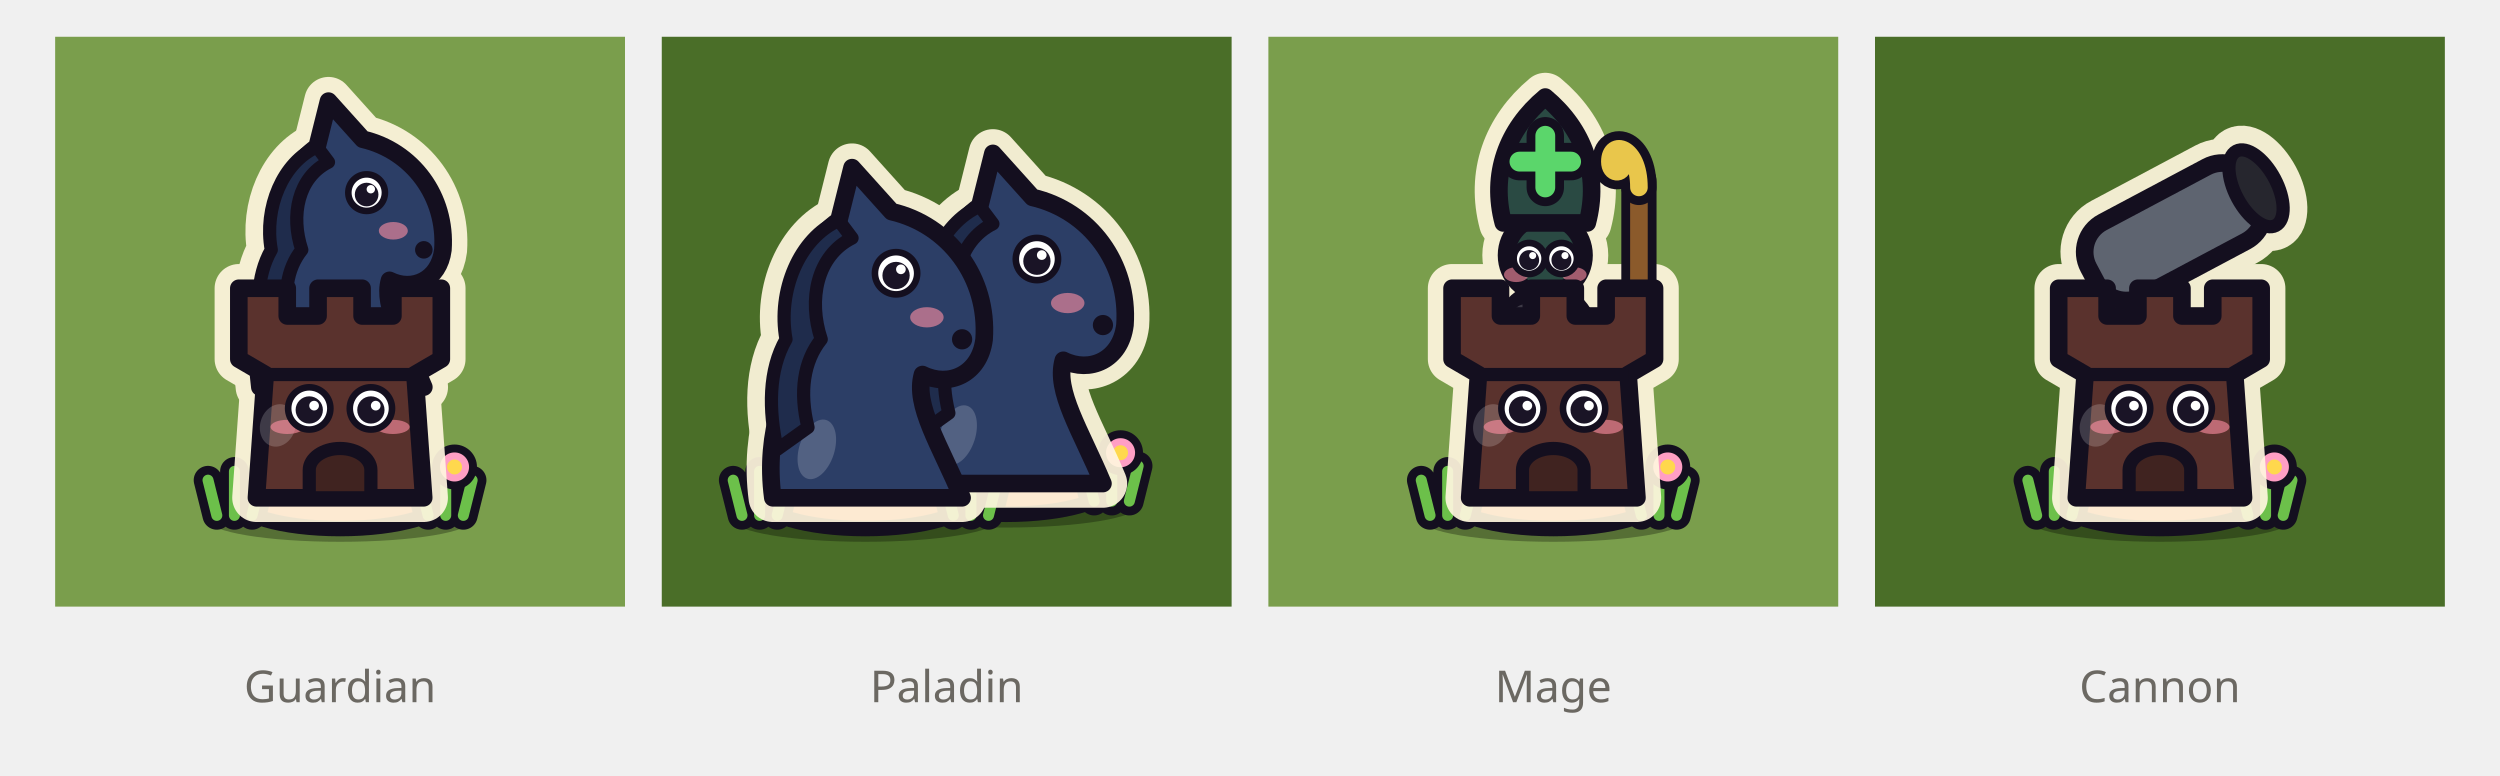
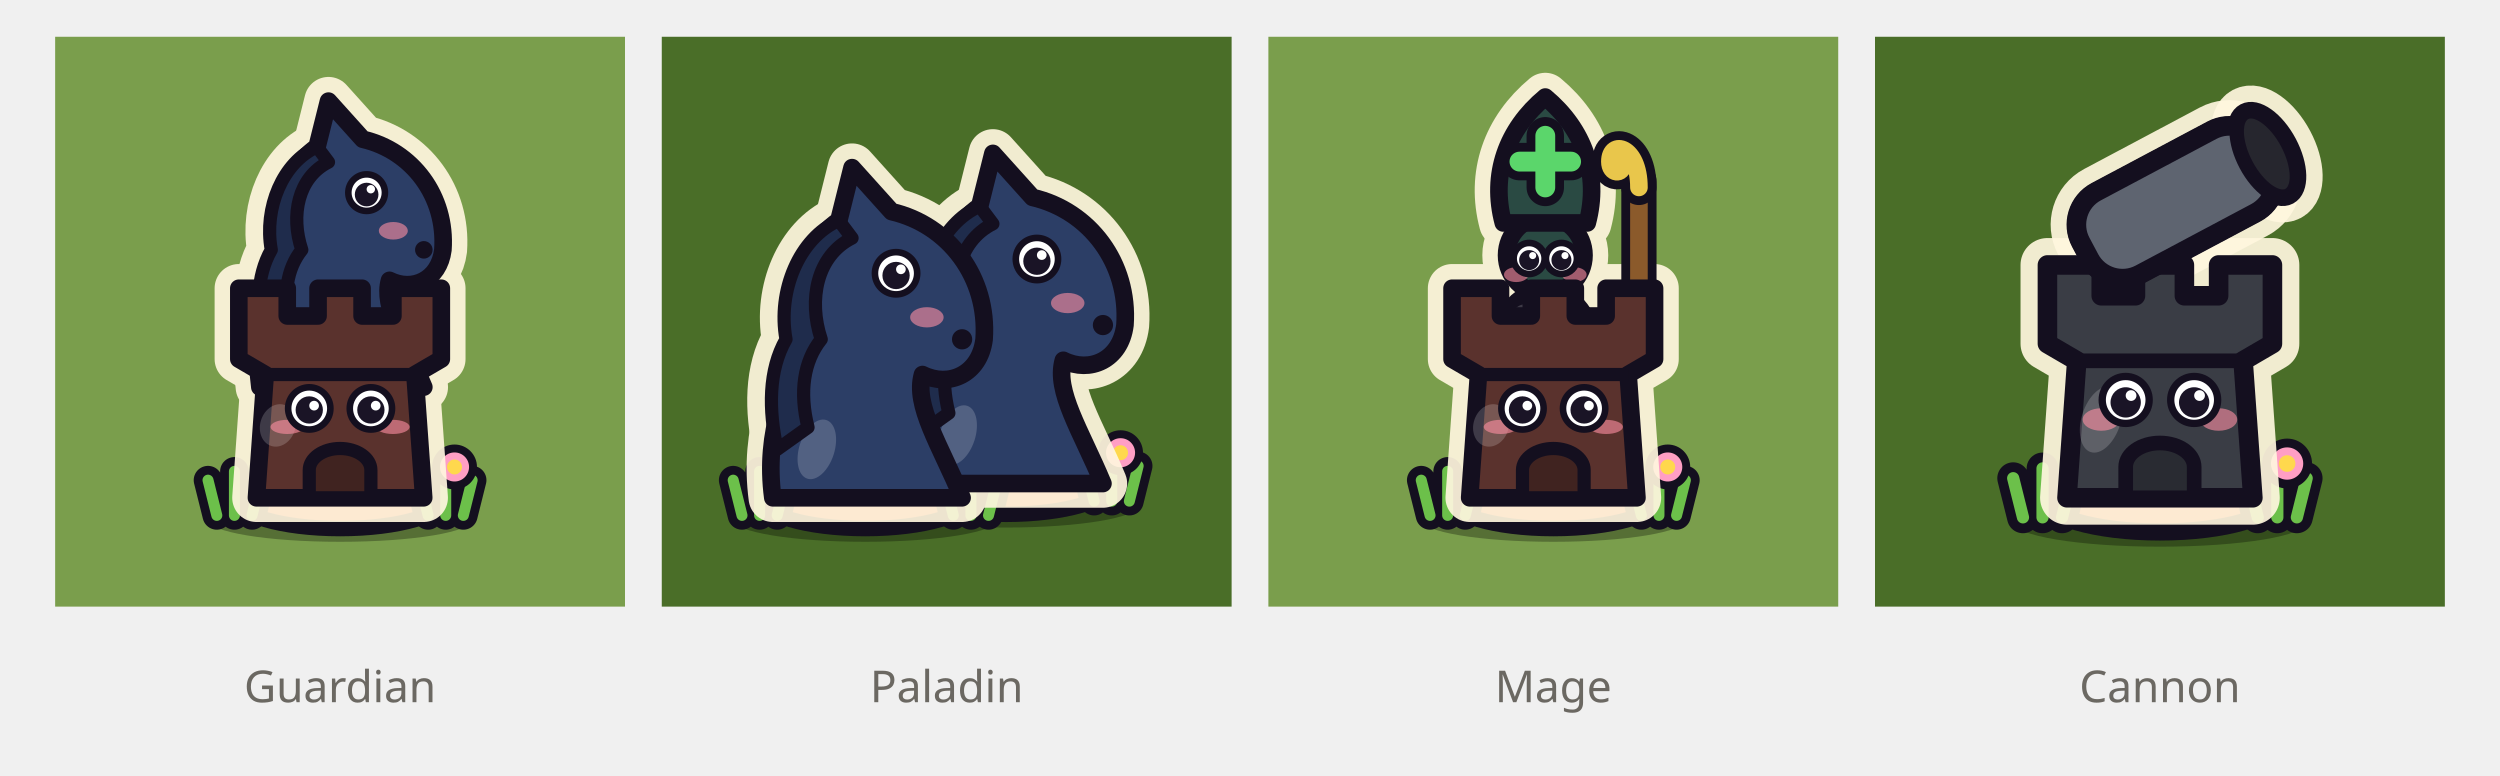
<svg xmlns="http://www.w3.org/2000/svg" width="100%" viewBox="0 0 680 211" role="img">
  <style>.n{font:500 15px ui-sans-serif,system-ui,sans-serif;fill:var(--p,#2b2a27);text-anchor:middle}.s{font:400 12px ui-sans-serif,system-ui,sans-serif;fill:var(--s,#6b6862);text-anchor:middle}.sl{font:400 12px ui-sans-serif,system-ui,sans-serif;fill:var(--s,#6b6862)}.op{font:400 17px ui-sans-serif,system-ui,sans-serif;fill:var(--s,#6b6862);text-anchor:middle}</style>
  <defs>
    <g id="rook-b-ground">
      <ellipse cx="50" cy="91" rx="30" ry="5" fill="rgba(0,0,0,.3)" />
      <ellipse cx="50" cy="86" rx="24" ry="7" fill="#E4533D" stroke="#140F1F" stroke-width="3.5" />
      <path d="M22 90 L20 82 M26 90 L26 80 M30 90 L32 82" fill="none" stroke="#140F1F" stroke-width="6.5" stroke-linecap="round" stroke-linejoin="round" />
      <path d="M22 90 L20 82 M26 90 L26 80 M30 90 L32 82" fill="none" stroke="#6CC04A" stroke-width="2.5" stroke-linecap="round" stroke-linejoin="round" />
      <path d="M70 90 L68 82 M74 90 L74 80 M78 90 L80 82" fill="none" stroke="#140F1F" stroke-width="6.5" stroke-linecap="round" stroke-linejoin="round" />
      <path d="M70 90 L68 82 M74 90 L74 80 M78 90 L80 82" fill="none" stroke="#6CC04A" stroke-width="2.5" stroke-linecap="round" stroke-linejoin="round" />
      <circle cx="76" cy="79" r="4.2" fill="#FF9EC4" stroke="#140F1F" stroke-width="1.8" />
      <circle cx="76" cy="79" r="1.7" fill="#FFD84D" />
    </g>
    <g id="rook-b-halo">
      <g fill="rgb(255,246,222)" stroke="rgb(255,246,222)" stroke-width="11.00" stroke-linejoin="round">
        <path d="M 27 54.50 L 27 38.40 L 38 38.40 L 38 44.70 L 45 44.70 L 45 38.40 L 55 38.40 L 55 44.70 L 62 44.70 L 62 38.40 L 73 38.40 L 73 54.50 L 67 58.00 L 69 86.00 L 31 86.00 L 33 58.00 Z" />
      </g>
      <ellipse cx="38" cy="69.90" rx="4" ry="4.90" fill="rgb(255,246,222)" opacity="0.18" transform="rotate(18 38 63)" />
      <path d="M 33 58.00 H 67" stroke="rgb(255,246,222)" stroke-width="11.00" />
      <path d="M 43 86.00 L 43 79.70 A 7 4.90 0 0 1 57 79.70 L 57 86.00 Z" fill="rgb(255,246,222)" stroke="rgb(255,246,222)" stroke-width="11.00" />
      <ellipse cx="38" cy="69.90" rx="3.8" ry="1.61" fill="rgb(255,246,222)" opacity=".6" />
      <ellipse cx="62" cy="69.90" rx="3.8" ry="1.61" fill="rgb(255,246,222)" opacity=".6" />
      <circle cx="43" cy="65.70" r="4.8" fill="rgb(255,246,222)" stroke="rgb(255,246,222)" stroke-width="11.00" />
      <circle cx="43" cy="66.05" r="3.1" fill="rgb(255,246,222)" />
      <circle cx="44.1" cy="65.07" r="1.1" fill="rgb(255,246,222)" />
      <circle cx="57" cy="65.70" r="4.8" fill="rgb(255,246,222)" stroke="rgb(255,246,222)" stroke-width="11.00" />
      <circle cx="57" cy="66.05" r="3.1" fill="rgb(255,246,222)" />
      <circle cx="58.1" cy="65.07" r="1.1" fill="rgb(255,246,222)" />
    </g>
    <g id="rider-knight-b-halo">
      <g fill="rgb(255,246,222)" stroke="rgb(255,246,222)" stroke-width="12.69" stroke-linejoin="round">
        <path d="M29 86 C27 71 32 59 38 51 C32 44 34 30 44 23 L47 11 L56 21 C69 24 78 36 77 50 C76 58 69 61 63 58 C61 65 67 74 72 86 Z" />
      </g>
      <ellipse cx="39" cy="75" rx="4" ry="7" fill="rgb(255,246,222)" opacity="0.18" transform="rotate(18 39 75)" />
      <path d="M44 23 C35 27 30 39 32 50 C28 57 28 66 30 75 L37 70 C35 62 36 55 40 50 C37 41 39 31 47 27 Z" fill="rgb(255,246,222)" stroke="rgb(255,246,222)" stroke-width="12.69" stroke-linejoin="round" />
      <circle cx="72" cy="50" r="2.3" fill="rgb(255,246,222)" />
      <ellipse cx="64" cy="45" rx="3.8" ry="2.3" fill="rgb(255,246,222)" opacity=".6" />
      <circle cx="57" cy="35" r="4.8" fill="rgb(255,246,222)" stroke="rgb(255,246,222)" stroke-width="12.69" />
      <circle cx="57" cy="35.5" r="3.1" fill="rgb(255,246,222)" />
      <circle cx="58.1" cy="34.1" r="1.1" fill="rgb(255,246,222)" />
    </g>
    <g id="rider-knight-b-body">
      <g fill="#2C3E66" stroke="#140F1F" stroke-width="4.62" stroke-linejoin="round">
        <path d="M29 86 C27 71 32 59 38 51 C32 44 34 30 44 23 L47 11 L56 21 C69 24 78 36 77 50 C76 58 69 61 63 58 C61 65 67 74 72 86 Z" />
      </g>
      <ellipse cx="39" cy="75" rx="4" ry="7" fill="#fff" opacity="0.18" transform="rotate(18 39 75)" />
      <path d="M44 23 C35 27 30 39 32 50 C28 57 28 66 30 75 L37 70 C35 62 36 55 40 50 C37 41 39 31 47 27 Z" fill="#1F2C4C" stroke="#140F1F" stroke-width="3.46" stroke-linejoin="round" />
      <circle cx="72" cy="50" r="2.3" fill="#140F1F" />
      <ellipse cx="64" cy="45" rx="3.8" ry="2.3" fill="#FF8FA3" opacity=".6" />
      <circle cx="57" cy="35" r="4.8" fill="#FFFFFF" stroke="#140F1F" stroke-width="1.73" />
      <circle cx="57" cy="35.5" r="3.1" fill="#1A1426" />
      <circle cx="58.1" cy="34.1" r="1.1" fill="#fff" />
    </g>
    <g id="rook-b-body">
      <g fill="#5A322D" stroke="#140F1F" stroke-width="4" stroke-linejoin="round">
        <path d="M 27 54.50 L 27 38.40 L 38 38.40 L 38 44.70 L 45 44.70 L 45 38.40 L 55 38.40 L 55 44.70 L 62 44.70 L 62 38.40 L 73 38.40 L 73 54.50 L 67 58.00 L 69 86.00 L 31 86.00 L 33 58.00 Z" />
      </g>
      <ellipse cx="38" cy="69.90" rx="4" ry="4.90" fill="#fff" opacity="0.18" transform="rotate(18 38 63)" />
      <path d="M 33 58.00 H 67" stroke="#140F1F" stroke-width="3" />
      <path d="M 43 86.00 L 43 79.70 A 7 4.90 0 0 1 57 79.70 L 57 86.00 Z" fill="#402320" stroke="#140F1F" stroke-width="3" />
      <ellipse cx="38" cy="69.90" rx="3.8" ry="1.61" fill="#FF8FA3" opacity=".6" />
      <ellipse cx="62" cy="69.90" rx="3.8" ry="1.61" fill="#FF8FA3" opacity=".6" />
      <circle cx="43" cy="65.70" r="4.8" fill="#FFFFFF" stroke="#140F1F" stroke-width="1.5" />
      <circle cx="43" cy="66.05" r="3.1" fill="#1A1426" />
      <circle cx="44.1" cy="65.07" r="1.1" fill="#fff" />
      <circle cx="57" cy="65.70" r="4.8" fill="#FFFFFF" stroke="#140F1F" stroke-width="1.5" />
      <circle cx="57" cy="66.05" r="3.1" fill="#1A1426" />
      <circle cx="58.1" cy="65.07" r="1.1" fill="#fff" />
    </g>
    <g id="knight-b-ground">
      <ellipse cx="50" cy="91" rx="30" ry="5" fill="rgba(0,0,0,.3)" />
      <ellipse cx="50" cy="86" rx="24" ry="7" fill="#E4533D" stroke="#140F1F" stroke-width="3.5" />
      <path d="M22 90 L20 82 M26 90 L26 80 M30 90 L32 82" fill="none" stroke="#140F1F" stroke-width="6.5" stroke-linecap="round" stroke-linejoin="round" />
      <path d="M22 90 L20 82 M26 90 L26 80 M30 90 L32 82" fill="none" stroke="#6CC04A" stroke-width="2.5" stroke-linecap="round" stroke-linejoin="round" />
      <path d="M70 90 L68 82 M74 90 L74 80 M78 90 L80 82" fill="none" stroke="#140F1F" stroke-width="6.5" stroke-linecap="round" stroke-linejoin="round" />
      <path d="M70 90 L68 82 M74 90 L74 80 M78 90 L80 82" fill="none" stroke="#6CC04A" stroke-width="2.5" stroke-linecap="round" stroke-linejoin="round" />
      <circle cx="76" cy="79" r="4.2" fill="#FF9EC4" stroke="#140F1F" stroke-width="1.8" />
      <circle cx="76" cy="79" r="1.7" fill="#FFD84D" />
    </g>
    <g id="knight-b-halo">
      <g fill="rgb(255,246,222)" stroke="rgb(255,246,222)" stroke-width="11.00" stroke-linejoin="round">
        <path d="M29 86 C27 71 32 59 38 51 C32 44 34 30 44 23 L47 11 L56 21 C69 24 78 36 77 50 C76 58 69 61 63 58 C61 65 67 74 72 86 Z" />
      </g>
      <ellipse cx="39" cy="75" rx="4" ry="7" fill="rgb(255,246,222)" opacity="0.18" transform="rotate(18 39 75)" />
      <path d="M44 23 C35 27 30 39 32 50 C28 57 28 66 30 75 L37 70 C35 62 36 55 40 50 C37 41 39 31 47 27 Z" fill="rgb(255,246,222)" stroke="rgb(255,246,222)" stroke-width="11.00" stroke-linejoin="round" />
      <circle cx="72" cy="50" r="2.3" fill="rgb(255,246,222)" />
      <ellipse cx="64" cy="45" rx="3.8" ry="2.3" fill="rgb(255,246,222)" opacity=".6" />
      <circle cx="57" cy="35" r="4.8" fill="rgb(255,246,222)" stroke="rgb(255,246,222)" stroke-width="11.00" />
      <circle cx="57" cy="35.5" r="3.1" fill="rgb(255,246,222)" />
      <circle cx="58.1" cy="34.1" r="1.1" fill="rgb(255,246,222)" />
    </g>
    <g id="knight-b-body">
      <g fill="#2C3E66" stroke="#140F1F" stroke-width="4" stroke-linejoin="round">
        <path d="M29 86 C27 71 32 59 38 51 C32 44 34 30 44 23 L47 11 L56 21 C69 24 78 36 77 50 C76 58 69 61 63 58 C61 65 67 74 72 86 Z" />
      </g>
      <ellipse cx="39" cy="75" rx="4" ry="7" fill="#fff" opacity="0.18" transform="rotate(18 39 75)" />
      <path d="M44 23 C35 27 30 39 32 50 C28 57 28 66 30 75 L37 70 C35 62 36 55 40 50 C37 41 39 31 47 27 Z" fill="#1F2C4C" stroke="#140F1F" stroke-width="3" stroke-linejoin="round" />
      <circle cx="72" cy="50" r="2.3" fill="#140F1F" />
      <ellipse cx="64" cy="45" rx="3.8" ry="2.3" fill="#FF8FA3" opacity=".6" />
      <circle cx="57" cy="35" r="4.8" fill="#FFFFFF" stroke="#140F1F" stroke-width="1.5" />
      <circle cx="57" cy="35.5" r="3.1" fill="#1A1426" />
      <circle cx="58.1" cy="34.1" r="1.1" fill="#fff" />
    </g>
    <g id="rider-bishop-b-halo">
      <g fill="rgb(255,246,222)" stroke="rgb(255,246,222)" stroke-width="15.00" stroke-linejoin="round">
        <path d="M35 86 C35 76 41 67 50 67 C59 67 65 76 65 86 Z" />
        <circle cx="50" cy="56" r="12" />
        <path d="M50 7 C62 17 67 31 63 46 L37 46 C33 31 38 17 50 7 Z" />
      </g>
      <ellipse cx="42" cy="78" rx="4" ry="7" fill="rgb(255,246,222)" opacity="0.18" transform="rotate(18 42 78)" />
      <path d="M50 19 V35 M42 27 H58" fill="rgb(255,246,222)" stroke="rgb(255,246,222)" stroke-width="15.00" stroke-linecap="round" stroke-linejoin="round" />
      <path d="M50 19 V35 M42 27 H58" fill="rgb(255,246,222)" stroke="rgb(255,246,222)" stroke-width="15.00" stroke-linecap="round" stroke-linejoin="round" />
      <ellipse cx="41" cy="62" rx="3.8" ry="2.3" fill="rgb(255,246,222)" opacity=".6" />
      <ellipse cx="59" cy="62" rx="3.8" ry="2.3" fill="rgb(255,246,222)" opacity=".6" />
      <circle cx="45" cy="57" r="4.8" fill="rgb(255,246,222)" stroke="rgb(255,246,222)" stroke-width="15.00" />
      <circle cx="45" cy="57.5" r="3.1" fill="rgb(255,246,222)" />
      <circle cx="46.1" cy="56.1" r="1.1" fill="rgb(255,246,222)" />
      <circle cx="55" cy="57" r="4.8" fill="rgb(255,246,222)" stroke="rgb(255,246,222)" stroke-width="15.00" />
      <circle cx="55" cy="57.5" r="3.1" fill="rgb(255,246,222)" />
      <circle cx="56.1" cy="56.1" r="1.1" fill="rgb(255,246,222)" />
    </g>
    <g id="rider-bishop-b-body">
      <g fill="#2A4A43" stroke="#140F1F" stroke-width="5.45" stroke-linejoin="round">
        <path d="M35 86 C35 76 41 67 50 67 C59 67 65 76 65 86 Z" />
        <circle cx="50" cy="56" r="12" />
        <path d="M50 7 C62 17 67 31 63 46 L37 46 C33 31 38 17 50 7 Z" />
      </g>
      <ellipse cx="42" cy="78" rx="4" ry="7" fill="#fff" opacity="0.18" transform="rotate(18 42 78)" />
      <path d="M50 19 V35 M42 27 H58" fill="none" stroke="#140F1F" stroke-width="11.59" stroke-linecap="round" stroke-linejoin="round" />
      <path d="M50 19 V35 M42 27 H58" fill="none" stroke="#5BD66B" stroke-width="6.14" stroke-linecap="round" stroke-linejoin="round" />
      <ellipse cx="41" cy="62" rx="3.8" ry="2.3" fill="#FF8FA3" opacity=".6" />
      <ellipse cx="59" cy="62" rx="3.8" ry="2.3" fill="#FF8FA3" opacity=".6" />
      <circle cx="45" cy="57" r="4.8" fill="#FFFFFF" stroke="#140F1F" stroke-width="2.05" />
      <circle cx="45" cy="57.5" r="3.1" fill="#1A1426" />
      <circle cx="46.1" cy="56.1" r="1.1" fill="#fff" />
      <circle cx="55" cy="57" r="4.8" fill="#FFFFFF" stroke="#140F1F" stroke-width="2.05" />
      <circle cx="55" cy="57.5" r="3.1" fill="#1A1426" />
      <circle cx="56.1" cy="56.1" r="1.1" fill="#fff" />
    </g>
    <g id="rider-bishop-b-held">
      <path d="M79 86 V33" fill="none" stroke="#140F1F" stroke-width="10.91" stroke-linecap="round" stroke-linejoin="round" />
      <path d="M79 86 V33" fill="none" stroke="#8B5A2B" stroke-width="5.45" stroke-linecap="round" stroke-linejoin="round" />
      <path d="M79 35 C79 22 70 20 70 27 C70 31 74 31 74 28" fill="none" stroke="#140F1F" stroke-width="10.91" stroke-linecap="round" stroke-linejoin="round" />
      <path d="M79 35 C79 22 70 20 70 27 C70 31 74 31 74 28" fill="none" stroke="#E9C64B" stroke-width="5.45" stroke-linecap="round" stroke-linejoin="round" />
    </g>
-     <g id="rider-siege-b-heldHalo">
-       <g transform="rotate(-28 50 50)">
-         <rect x="40" y="30" width="44" height="20" rx="8" fill="rgb(255,246,222)" stroke="rgb(255,246,222)" stroke-width="11.51" />
-         <ellipse cx="84" cy="40" rx="5" ry="10" fill="rgb(255,246,222)" stroke="rgb(255,246,222)" stroke-width="11.51" />
-       </g>
-     </g>
-     <g id="rider-siege-b-held">
-       <g transform="rotate(-28 50 50)">
-         <rect x="40" y="30" width="44" height="20" rx="8" fill="#5E6470" stroke="#140F1F" stroke-width="4.19" />
-         <ellipse cx="84" cy="40" rx="5" ry="10" fill="#26262E" stroke="#140F1F" stroke-width="3.14" />
-       </g>
+     <g id="siege-b">
+       <ellipse cx="50" cy="91" rx="30" ry="5" fill="rgba(0,0,0,.3)" />
+       <ellipse cx="50" cy="86" rx="24" ry="7" fill="#E4533D" stroke="#140F1F" stroke-width="3.5" />
+       <path d="M22 90 L20 82 M26 90 L26 80 M30 90 L32 82" fill="none" stroke="#140F1F" stroke-width="6.5" stroke-linecap="round" stroke-linejoin="round" />
+       <path d="M22 90 L20 82 M26 90 L26 80 M30 90 L32 82" fill="none" stroke="#6CC04A" stroke-width="2.5" stroke-linecap="round" stroke-linejoin="round" />
+       <path d="M70 90 L68 82 M74 90 L74 80 M78 90 L80 82" fill="none" stroke="#140F1F" stroke-width="6.5" stroke-linecap="round" stroke-linejoin="round" />
+       <path d="M70 90 L68 82 M74 90 L74 80 M78 90 L80 82" fill="none" stroke="#6CC04A" stroke-width="2.5" stroke-linecap="round" stroke-linejoin="round" />
+       <circle cx="76" cy="79" r="4.2" fill="#FF9EC4" stroke="#140F1F" stroke-width="1.8" />
+       <circle cx="76" cy="79" r="1.7" fill="#FFD84D" />
+       <g fill="none" stroke="rgba(255,246,222,.92)" stroke-width="11" stroke-linejoin="round">
+         <path d="M27 54.5 L27 38.4 L38 38.4 L38 44.7 L45 44.7 L45 38.4 L55 38.4 L55 44.7 L62 44.7 L62 38.4 L73 38.4 L73 54.5 L67 58 L69 86 L31 86 L33 58 Z" />
+         <g transform="translate(-0.16,-8.39) scale(0.956)">
+           <g transform="rotate(-28 50 50)">
+             <rect x="40" y="30" width="44" height="20" rx="8" />
+             <ellipse cx="84" cy="40" rx="5" ry="10" />
+           </g>
+         </g>
+       </g>
+       <g fill="#3A3D45" stroke="#140F1F" stroke-width="4" stroke-linejoin="round">
+         <path d="M27 54.5 L27 38.4 L38 38.4 L38 44.7 L45 44.7 L45 38.4 L55 38.4 L55 44.7 L62 44.7 L62 38.4 L73 38.4 L73 54.5 L67 58 L69 86 L31 86 L33 58 Z" />
+         <g transform="translate(-0.16,-8.39) scale(0.956)">
+           <g transform="rotate(-28 50 50)">
+             <rect x="40" y="30" width="44" height="20" rx="8" />
+             <ellipse cx="84" cy="40" rx="5" ry="10" />
+           </g>
+         </g>
+       </g>
+       <ellipse cx="38" cy="70" rx="4" ry="7" fill="#fff" opacity="0.18" transform="rotate(18 38 70)" />
+       <path d="M33 58 H67" stroke="#140F1F" stroke-width="3" />
+       <path d="M43 86 L43 79.7 A7 4.9 0 0 1 57 79.7 L57 86 Z" fill="#292B32" stroke="#140F1F" stroke-width="3" />
+       <g transform="translate(-0.16,-8.39) scale(0.956)">
+         <g transform="rotate(-28 50 50)">
+           <rect x="40" y="30" width="44" height="20" rx="8" fill="#5E6470" stroke="#140F1F" stroke-width="4.2" />
+           <ellipse cx="84" cy="40" rx="5" ry="10" fill="#26262E" stroke="#140F1F" stroke-width="3.1" />
+         </g>
+       </g>
+       <ellipse cx="38" cy="70" rx="3.8" ry="2.3" fill="#FF8FA3" opacity=".6" />
+       <ellipse cx="62" cy="70" rx="3.8" ry="2.3" fill="#FF8FA3" opacity=".6" />
+       <circle cx="43" cy="66" r="4.8" fill="#FFFFFF" stroke="#140F1F" stroke-width="1.5" />
+       <circle cx="43" cy="66.5" r="3.1" fill="#1A1426" />
+       <circle cx="44.1" cy="65.1" r="1.1" fill="#fff" />
+       <circle cx="57" cy="66" r="4.8" fill="#FFFFFF" stroke="#140F1F" stroke-width="1.5" />
+       <circle cx="57" cy="66.5" r="3.1" fill="#1A1426" />
+       <circle cx="58.1" cy="65.1" r="1.1" fill="#fff" />
    </g>
  </defs>
  <g transform="translate(15,10) scale(1.291667)">
    <rect width="120" height="120" fill="#7a9e4c" />
    <use href="#rook-b-ground" transform="translate(13.65,17.36) scale(0.927)" />
    <g opacity=".92">
      <use href="#rook-b-halo" transform="translate(13.65,17.36) scale(0.927)" />
      <use href="#rider-knight-b-halo" transform="translate(19.82,4.72) scale(0.803)" />
    </g>
    <use href="#rider-knight-b-body" transform="translate(19.82,4.72) scale(0.803)" />
    <use href="#rook-b-body" transform="translate(13.65,17.36) scale(0.927)" />
  </g>
  <text x="92.5" y="191" class="s">Guardian</text>
  <g transform="translate(180,10) scale(1.291667)">
    <rect width="120" height="120" fill="#4a6e28" />
    <use href="#knight-b-ground" transform="translate(26.16,14.36) scale(0.927)" />
    <use href="#knight-b-ground" transform="translate(-3.50,17.36) scale(0.927)" />
    <g opacity=".92">
      <use href="#knight-b-halo" transform="translate(26.16,14.36) scale(0.927)" />
      <use href="#knight-b-halo" transform="translate(-3.50,17.36) scale(0.927)" />
    </g>
    <use href="#knight-b-body" transform="translate(26.16,14.36) scale(0.927)" />
    <use href="#knight-b-body" transform="translate(-3.50,17.36) scale(0.927)" />
  </g>
  <text x="257.5" y="191" class="s">Paladin</text>
  <g transform="translate(345,10) scale(1.291667)">
    <rect width="120" height="120" fill="#7a9e4c" />
    <use href="#rook-b-ground" transform="translate(13.65,17.36) scale(0.927)" />
    <g opacity=".92">
      <use href="#rook-b-halo" transform="translate(13.65,17.36) scale(0.927)" />
      <use href="#rider-bishop-b-halo" transform="translate(24.31,7.93) scale(0.680)" />
    </g>
    <use href="#rider-bishop-b-body" transform="translate(24.31,7.93) scale(0.680)" />
    <use href="#rider-bishop-b-held" transform="translate(24.31,7.93) scale(0.680)" />
    <use href="#rook-b-body" transform="translate(13.65,17.36) scale(0.927)" />
  </g>
  <text x="422.5" y="191" class="s">Mage</text>
  <g transform="translate(510,10) scale(1.291667)">
    <rect width="120" height="120" fill="#4a6e28" />
-     <use href="#rook-b-ground" transform="translate(13.65,17.36) scale(0.927)" />
-     <g opacity=".92">
-       <use href="#rook-b-halo" transform="translate(13.65,17.36) scale(0.927)" />
-       <use href="#rider-siege-b-heldHalo" transform="translate(13.50,9.58) scale(0.886)" />
-     </g>
-     <use href="#rider-siege-b-held" transform="translate(13.50,9.58) scale(0.886)" />
-     <use href="#rook-b-body" transform="translate(13.65,17.36) scale(0.927)" />
+     <use href="#siege-b" transform="translate(8.50,8.50) scale(1.030)" />
  </g>
  <text x="587.5" y="191" class="s">Cannon</text>
</svg>
